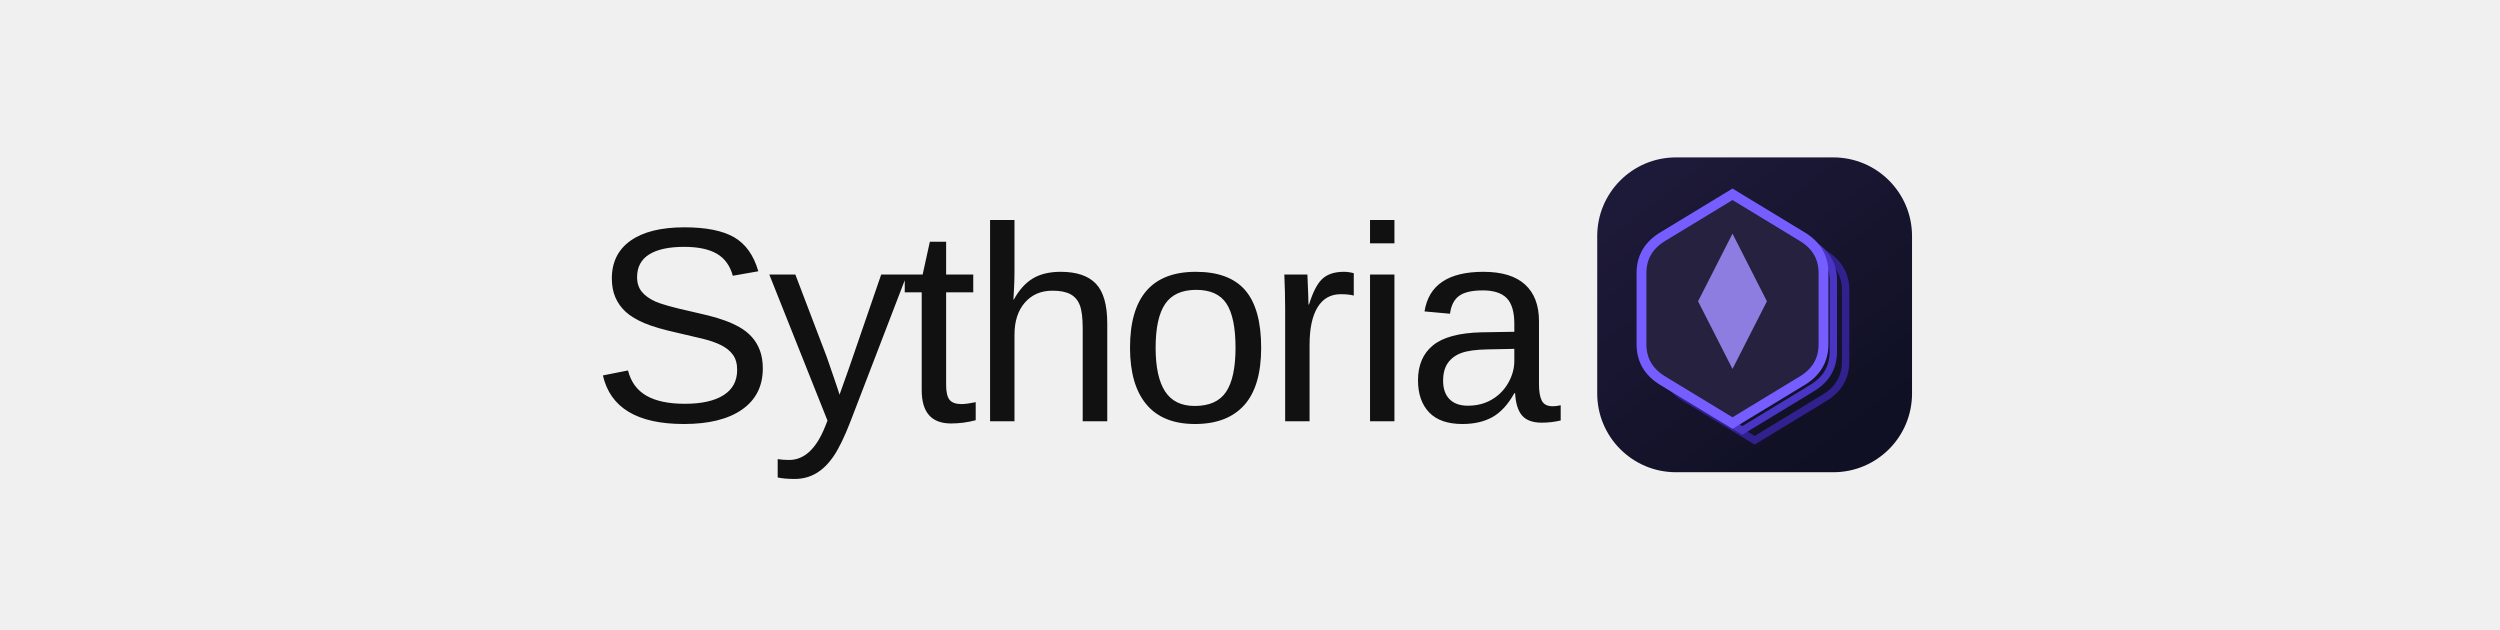
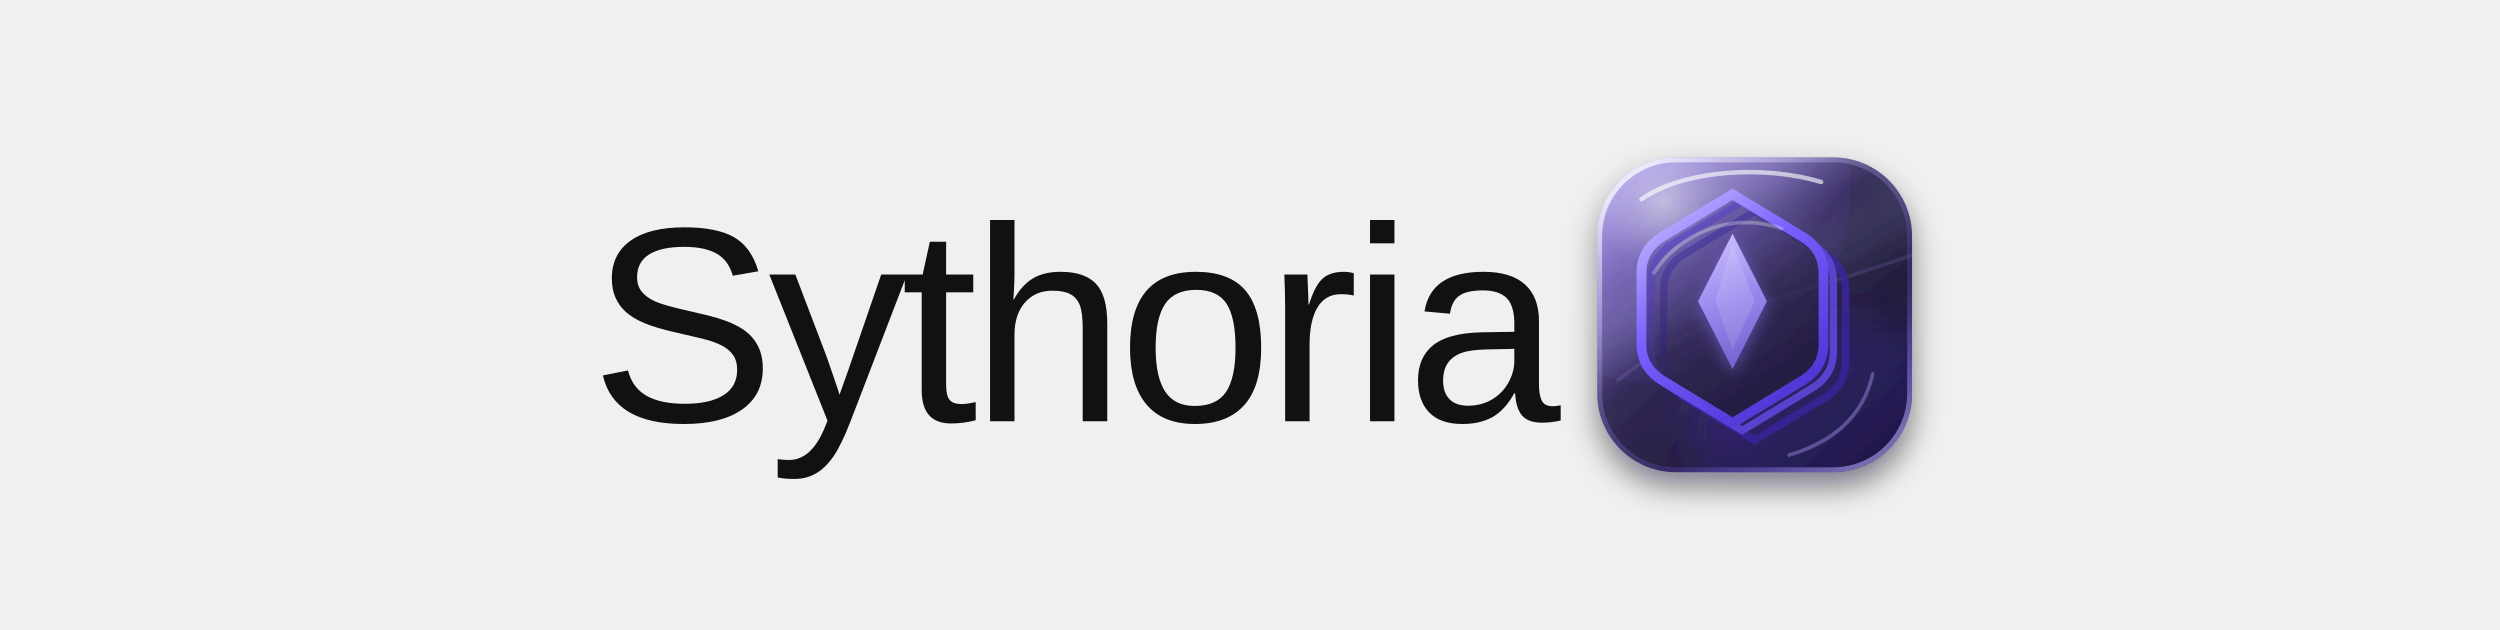
<svg xmlns="http://www.w3.org/2000/svg" width="1080" height="272" viewBox="0 0 1080 272" fill="none">
  <defs>
-     <linearGradient id="icon-bg" x1="24" y1="12" x2="104" y2="116" gradientUnits="userSpaceOnUse">
-       <stop stop-color="#1D1938" />
-       <stop offset="1" stop-color="#0F1023" />
+     <linearGradient id="icon-bg" x1="13" y1="7" x2="116" y2="123" gradientUnits="userSpaceOnUse">
+       <stop stop-color="#7459D8" stop-opacity="0.62" />
+       <stop offset="0.42" stop-color="#2B2252" stop-opacity="0.92" />
+       <stop offset="1" stop-color="#090B18" stop-opacity="0.98" />
    </linearGradient>
+     <radialGradient id="icon-glow" cx="0" cy="0" r="1" gradientUnits="userSpaceOnUse" gradientTransform="translate(27 18) rotate(45) scale(91)">
+       <stop stop-color="#FFFFFF" stop-opacity="0.48" />
+       <stop offset="0.3" stop-color="#BCAEFF" stop-opacity="0.22" />
+       <stop offset="1" stop-color="#6D4AFF" stop-opacity="0" />
+     </radialGradient>
+     <linearGradient id="icon-rim" x1="17" y1="7" x2="111" y2="120" gradientUnits="userSpaceOnUse">
+       <stop stop-color="#FFFFFF" stop-opacity="0.72" />
+       <stop offset="0.34" stop-color="#CFC5FF" stop-opacity="0.26" />
+       <stop offset="0.68" stop-color="#765DFF" stop-opacity="0.18" />
+       <stop offset="1" stop-color="#B9AAFF" stop-opacity="0.56" />
+     </linearGradient>
+     <linearGradient id="mark-fill" x1="29" y1="20" x2="85" y2="104" gradientUnits="userSpaceOnUse">
+       <stop stop-color="#7764C9" stop-opacity="0.48" />
+       <stop offset="0.48" stop-color="#302653" stop-opacity="0.7" />
+       <stop offset="1" stop-color="#18182D" stop-opacity="0.86" />
+     </linearGradient>
+     <linearGradient id="mark-stroke" x1="26" y1="22" x2="88" y2="99" gradientUnits="userSpaceOnUse">
+       <stop stop-color="#BEB1FF" />
+       <stop offset="0.38" stop-color="#785FFF" />
+       <stop offset="1" stop-color="#4B31D0" />
+     </linearGradient>
+     <linearGradient id="diamond-fill" x1="45" y1="34" x2="67" y2="84" gradientUnits="userSpaceOnUse">
+       <stop stop-color="#C9BDFF" />
+       <stop offset="0.48" stop-color="#9A88ED" />
+       <stop offset="1" stop-color="#705DCC" />
+     </linearGradient>
+     <clipPath id="icon-clip">
+       <rect width="128" height="128" rx="32" />
+     </clipPath>
+     <filter id="glass-shadow" x="-25%" y="-20%" width="150%" height="165%" color-interpolation-filters="sRGB">
+       <feDropShadow dx="0" dy="6" stdDeviation="6" flood-color="#05040F" flood-opacity="0.5" />
+     </filter>
+     <filter id="soft-blur" x="-50%" y="-50%" width="200%" height="200%">
+       <feGaussianBlur stdDeviation="9" />
+     </filter>
+     <filter id="mark-glow" x="-60%" y="-40%" width="220%" height="200%" color-interpolation-filters="sRGB">
+       <feDropShadow dx="0" dy="2" stdDeviation="3" flood-color="#8D74FF" flood-opacity="0.48" />
+     </filter>
  </defs>
  <text x="255" y="182" fill="#111111" font-family="Arial, Helvetica, sans-serif" font-size="120" font-weight="400" letter-spacing="-3">Sythoria</text>
-   <g transform="translate(690 68) scale(1.0625)">
+   <g transform="translate(690 68) scale(1.0625)" filter="url(#glass-shadow)">
    <rect width="128" height="128" rx="32" fill="url(#icon-bg)" />
-     <path d="M36 39L64 22L92 39C98 42.5 101 47.5 101 54V83C101 89.5 98 94.5 92 98L64 115L36 98C30 94.5 27 89.5 27 83V54C27 47.5 30 42.5 36 39Z" stroke="#30218F" stroke-width="3" />
-     <path d="M31 35L59 18L87 35C93 38.5 96 43.5 96 50V79C96 85.5 93 90.5 87 94L59 111L31 94C25 90.5 22 85.5 22 79V50C22 43.5 25 38.5 31 35Z" stroke="#4935C4" stroke-width="3" />
-     <path d="M27 32L55 15L83 32C89 35.5 92 40.5 92 47V76C92 82.5 89 87.5 83 91L55 108L27 91C21 87.5 18 82.5 18 76V47C18 40.5 21 35.5 27 32Z" fill="#26213F" stroke="#765DFF" stroke-width="4" />
-     <path d="M55 31L69 58.5L55 86L41 58.5L55 31Z" fill="#8D7DE0" />
+     <g clip-path="url(#icon-clip)">
+       <circle cx="25" cy="14" r="78" fill="url(#icon-glow)" />
+       <ellipse cx="102" cy="112" rx="65" ry="47" fill="#5636D8" fill-opacity="0.25" filter="url(#soft-blur)" />
+       <ellipse cx="36" cy="7" rx="58" ry="23" transform="rotate(-14 36 7)" fill="#FFFFFF" fill-opacity="0.12" filter="url(#soft-blur)" />
+       <path d="M-12 83C24 54 72 52 140 10" stroke="#FFFFFF" stroke-opacity="0.13" stroke-width="13" filter="url(#soft-blur)" />
+       <path d="M8 91C43 62 86 55 130 39" stroke="#AFA0FF" stroke-opacity="0.13" stroke-width="1.5" />
+     </g>
+     <rect x="1" y="1" width="126" height="126" rx="31" stroke="url(#icon-rim)" stroke-width="2" />
+     <path d="M18 17C35 5 68 3 91 10" stroke="#FFFFFF" stroke-opacity="0.62" stroke-width="1.8" stroke-linecap="round" />
+     <path d="M112 88C108 106 95 116 78 121" stroke="#B5A7FF" stroke-opacity="0.38" stroke-width="1.5" stroke-linecap="round" />
+     <path d="M36 39L64 22L92 39C98 42.5 101 47.5 101 54V83C101 89.5 98 94.5 92 98L64 115L36 98C30 94.5 27 89.5 27 83V54C27 47.5 30 42.5 36 39Z" stroke="#38269D" stroke-opacity="0.82" stroke-width="3" />
+     <path d="M31 35L59 18L87 35C93 38.5 96 43.5 96 50V79C96 85.5 93 90.5 87 94L59 111L31 94C25 90.5 22 85.5 22 79V50C22 43.5 25 38.5 31 35Z" stroke="#5D46D9" stroke-opacity="0.9" stroke-width="3" />
+     <path d="M27 32L55 15L83 32C89 35.5 92 40.5 92 47V76C92 82.5 89 87.5 83 91L55 108L27 91C21 87.5 18 82.5 18 76V47C18 40.5 21 35.5 27 32Z" fill="url(#mark-fill)" stroke="url(#mark-stroke)" stroke-width="4" />
+     <path d="M23 47C34 30 56 22 75 29" stroke="#FFFFFF" stroke-opacity="0.28" stroke-width="1.5" stroke-linecap="round" />
+     <path d="M55 31L69 58.5L55 86L41 58.5L55 31Z" fill="url(#diamond-fill)" filter="url(#mark-glow)" />
+     <path d="M55 35L64 58.5L55 78L48 58.5L55 35Z" fill="#FFFFFF" fill-opacity="0.12" />
  </g>
</svg>
